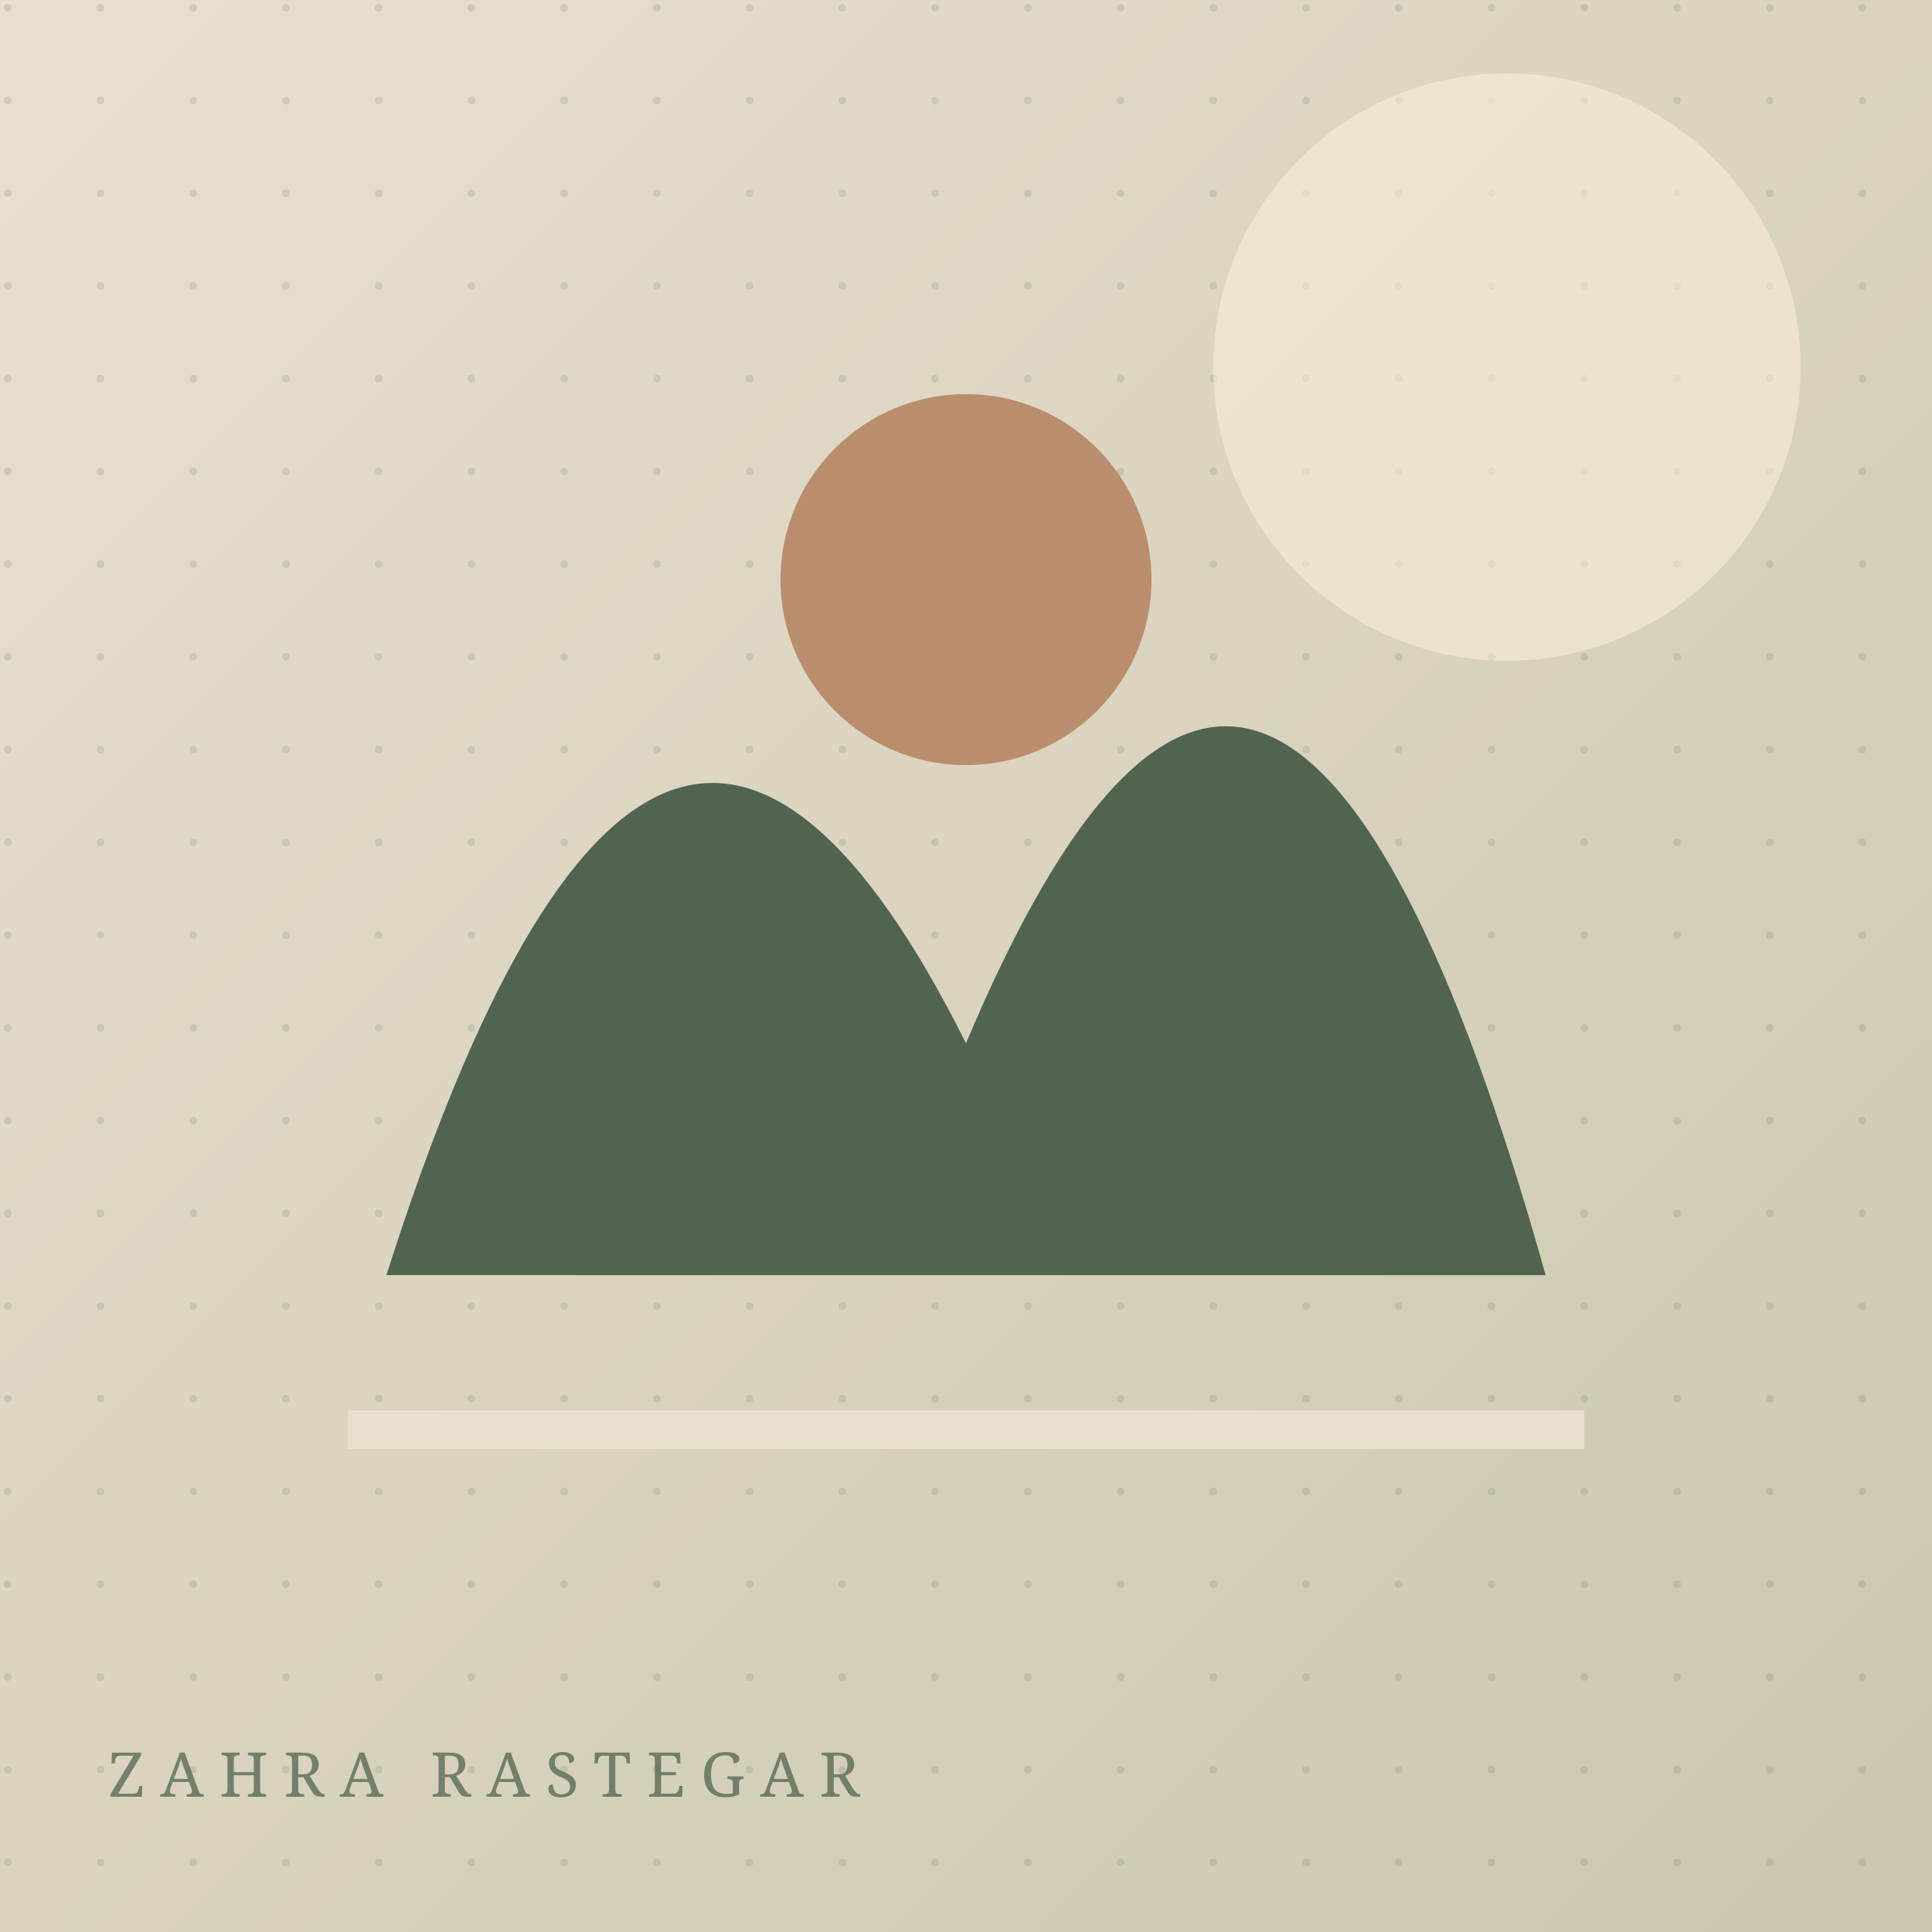
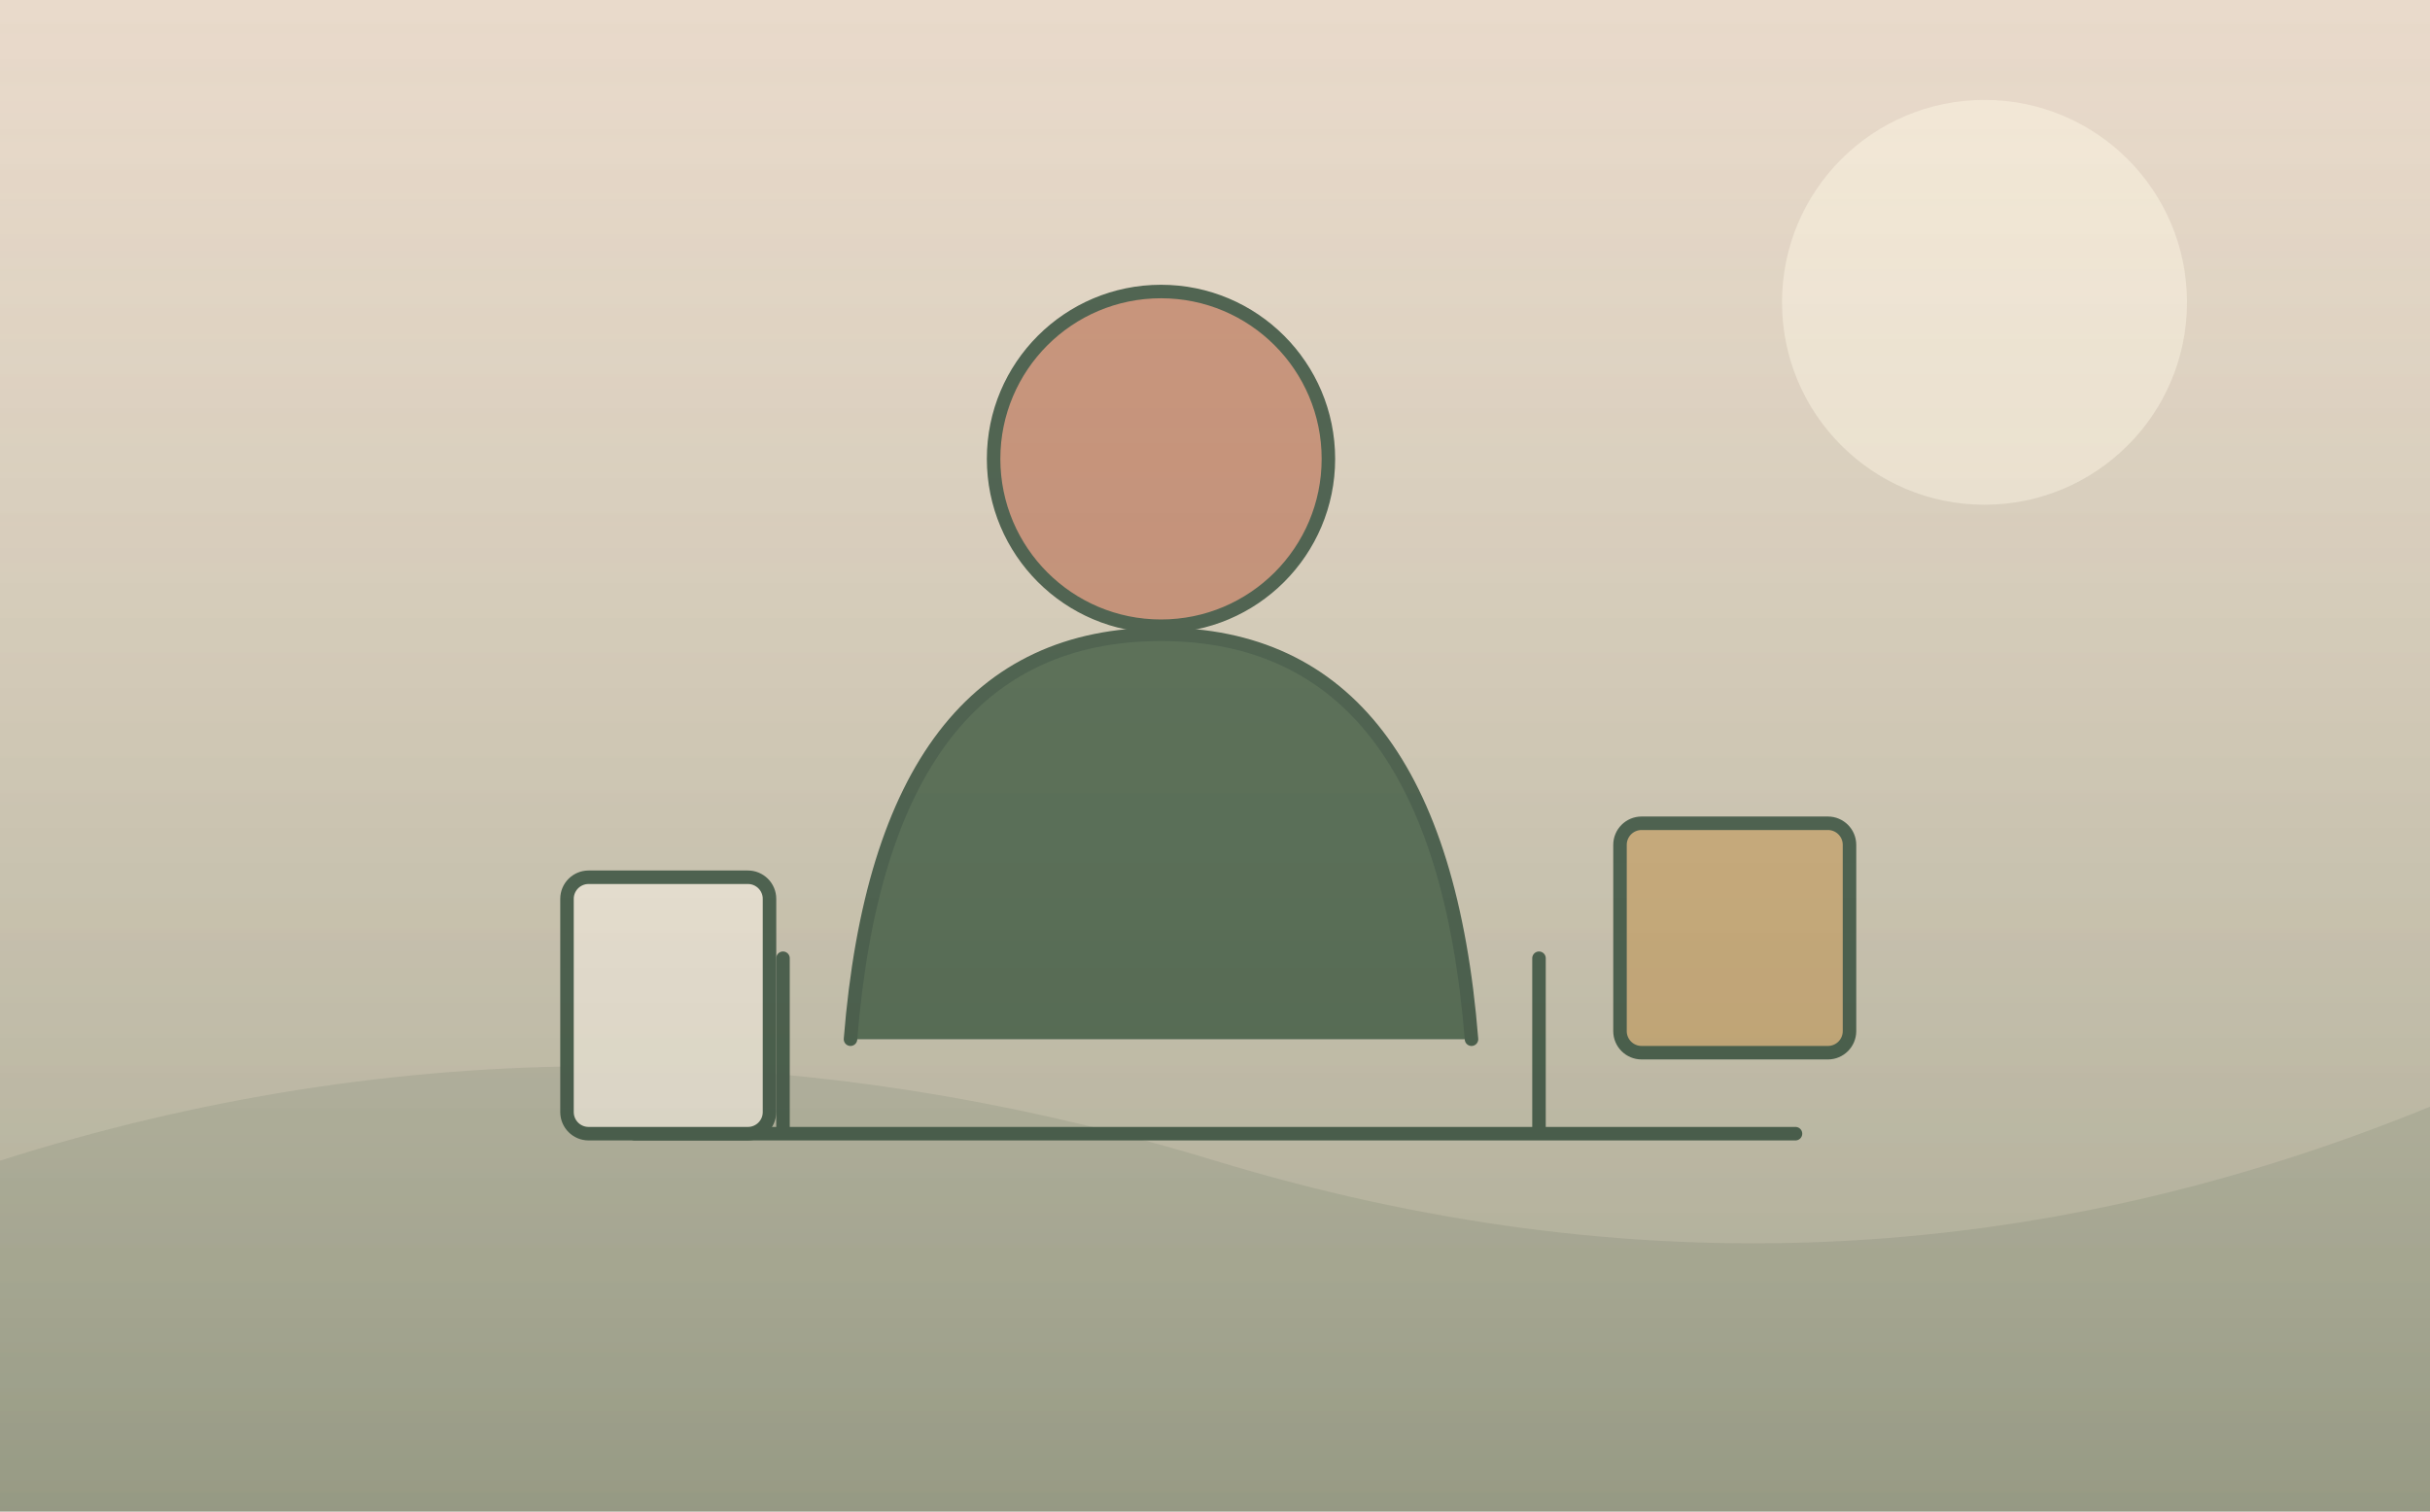
- <svg xmlns="http://www.w3.org/2000/svg" viewBox="0 0 500 500">
+ <svg xmlns="http://www.w3.org/2000/svg" viewBox="0 0 900 560">
  <defs>
-     <linearGradient id="a" x2="1" y2="1">
-       <stop stop-color="#e9dfd0" />
-       <stop offset="1" stop-color="#c9c7ae" />
+     <linearGradient id="bg" x2="0" y2="1">
+       <stop stop-color="#e8d8c8" />
+       <stop offset="1" stop-color="#c7c2a9" />
    </linearGradient>
-     <pattern id="d" width="24" height="24" patternUnits="userSpaceOnUse">
-       <circle cx="2" cy="2" r="1" fill="#50644f" opacity=".16" />
-     </pattern>
+     <linearGradient id="shade" x2="0" y2="1">
+       <stop stop-color="#fff" stop-opacity=".05" />
+       <stop offset="1" stop-color="#24382c" stop-opacity=".22" />
+     </linearGradient>
  </defs>
-   <rect width="500" height="500" fill="url(#a)" />
-   <rect width="500" height="500" fill="url(#d)" />
-   <circle cx="390" cy="95" r="76" fill="#fff4df" opacity=".5" />
-   <path d="M100 330Q170 110 250 270Q330 80 400 330Z" fill="#50644f" />
-   <circle cx="250" cy="150" r="48" fill="#ba8d6d" />
-   <path d="M90 370h320" stroke="#e9dfd0" stroke-width="10" />
-   <text x="28" y="465" font-family="Georgia,serif" font-size="16" letter-spacing="4" fill="#50644f" opacity=".75">ZAHRA RASTEGAR</text>
+   <rect width="900" height="560" fill="url(#bg)" />
+   <circle cx="735" cy="112" r="75" fill="#f7edda" opacity=".68" />
+   <path d="M0 430 Q220 360 450 430 T900 410 V560 H0Z" fill="#455a46" opacity=".13" />
+   <g stroke="#455a46" stroke-width="5" stroke-linecap="round" stroke-linejoin="round" fill="none">
+     <circle cx="430" cy="170" r="62" fill="#c78f74" />
+     <path d="M315 385q12-150 115-150t115 150" fill="#53694f" />
+     <path d="M235 420h430M290 420v-65M570 420v-65" />
+     <rect x="600" y="305" width="85" height="85" rx="8" fill="#d0ad78" />
+     <rect x="210" y="325" width="75" height="95" rx="8" fill="#f4ead9" />
+   </g>
+   <rect width="900" height="560" fill="url(#shade)" />
</svg>
